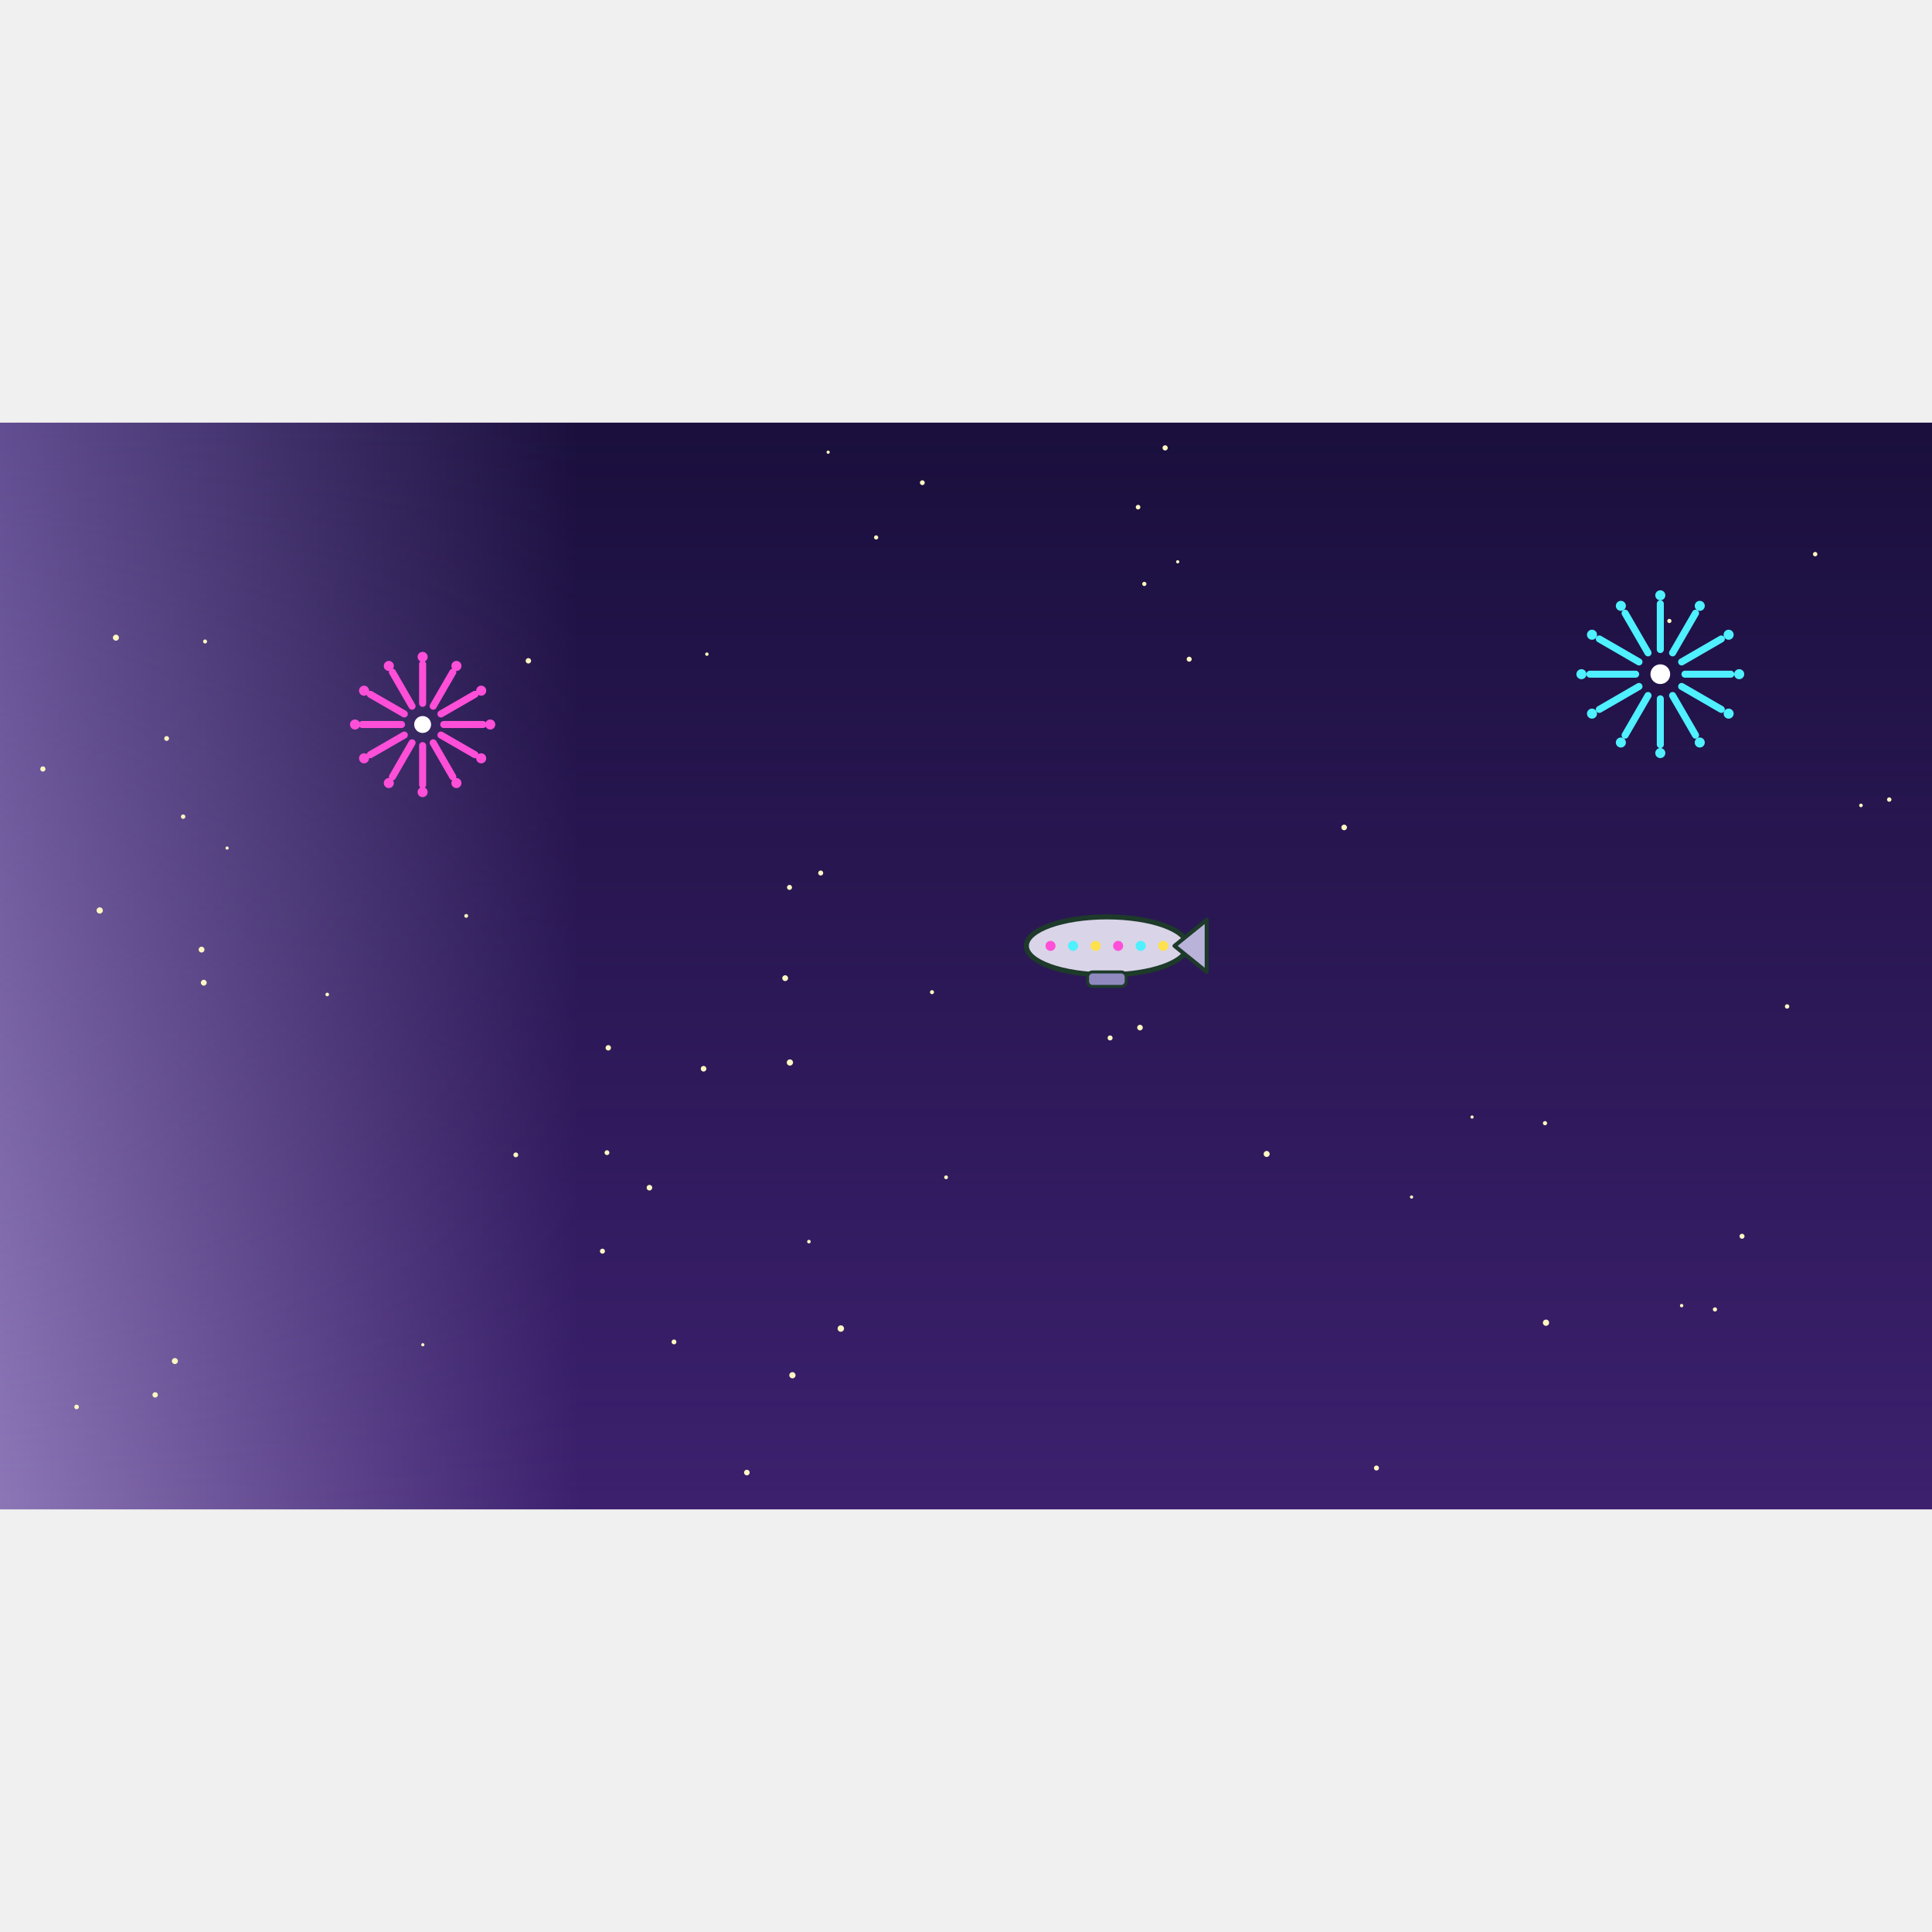
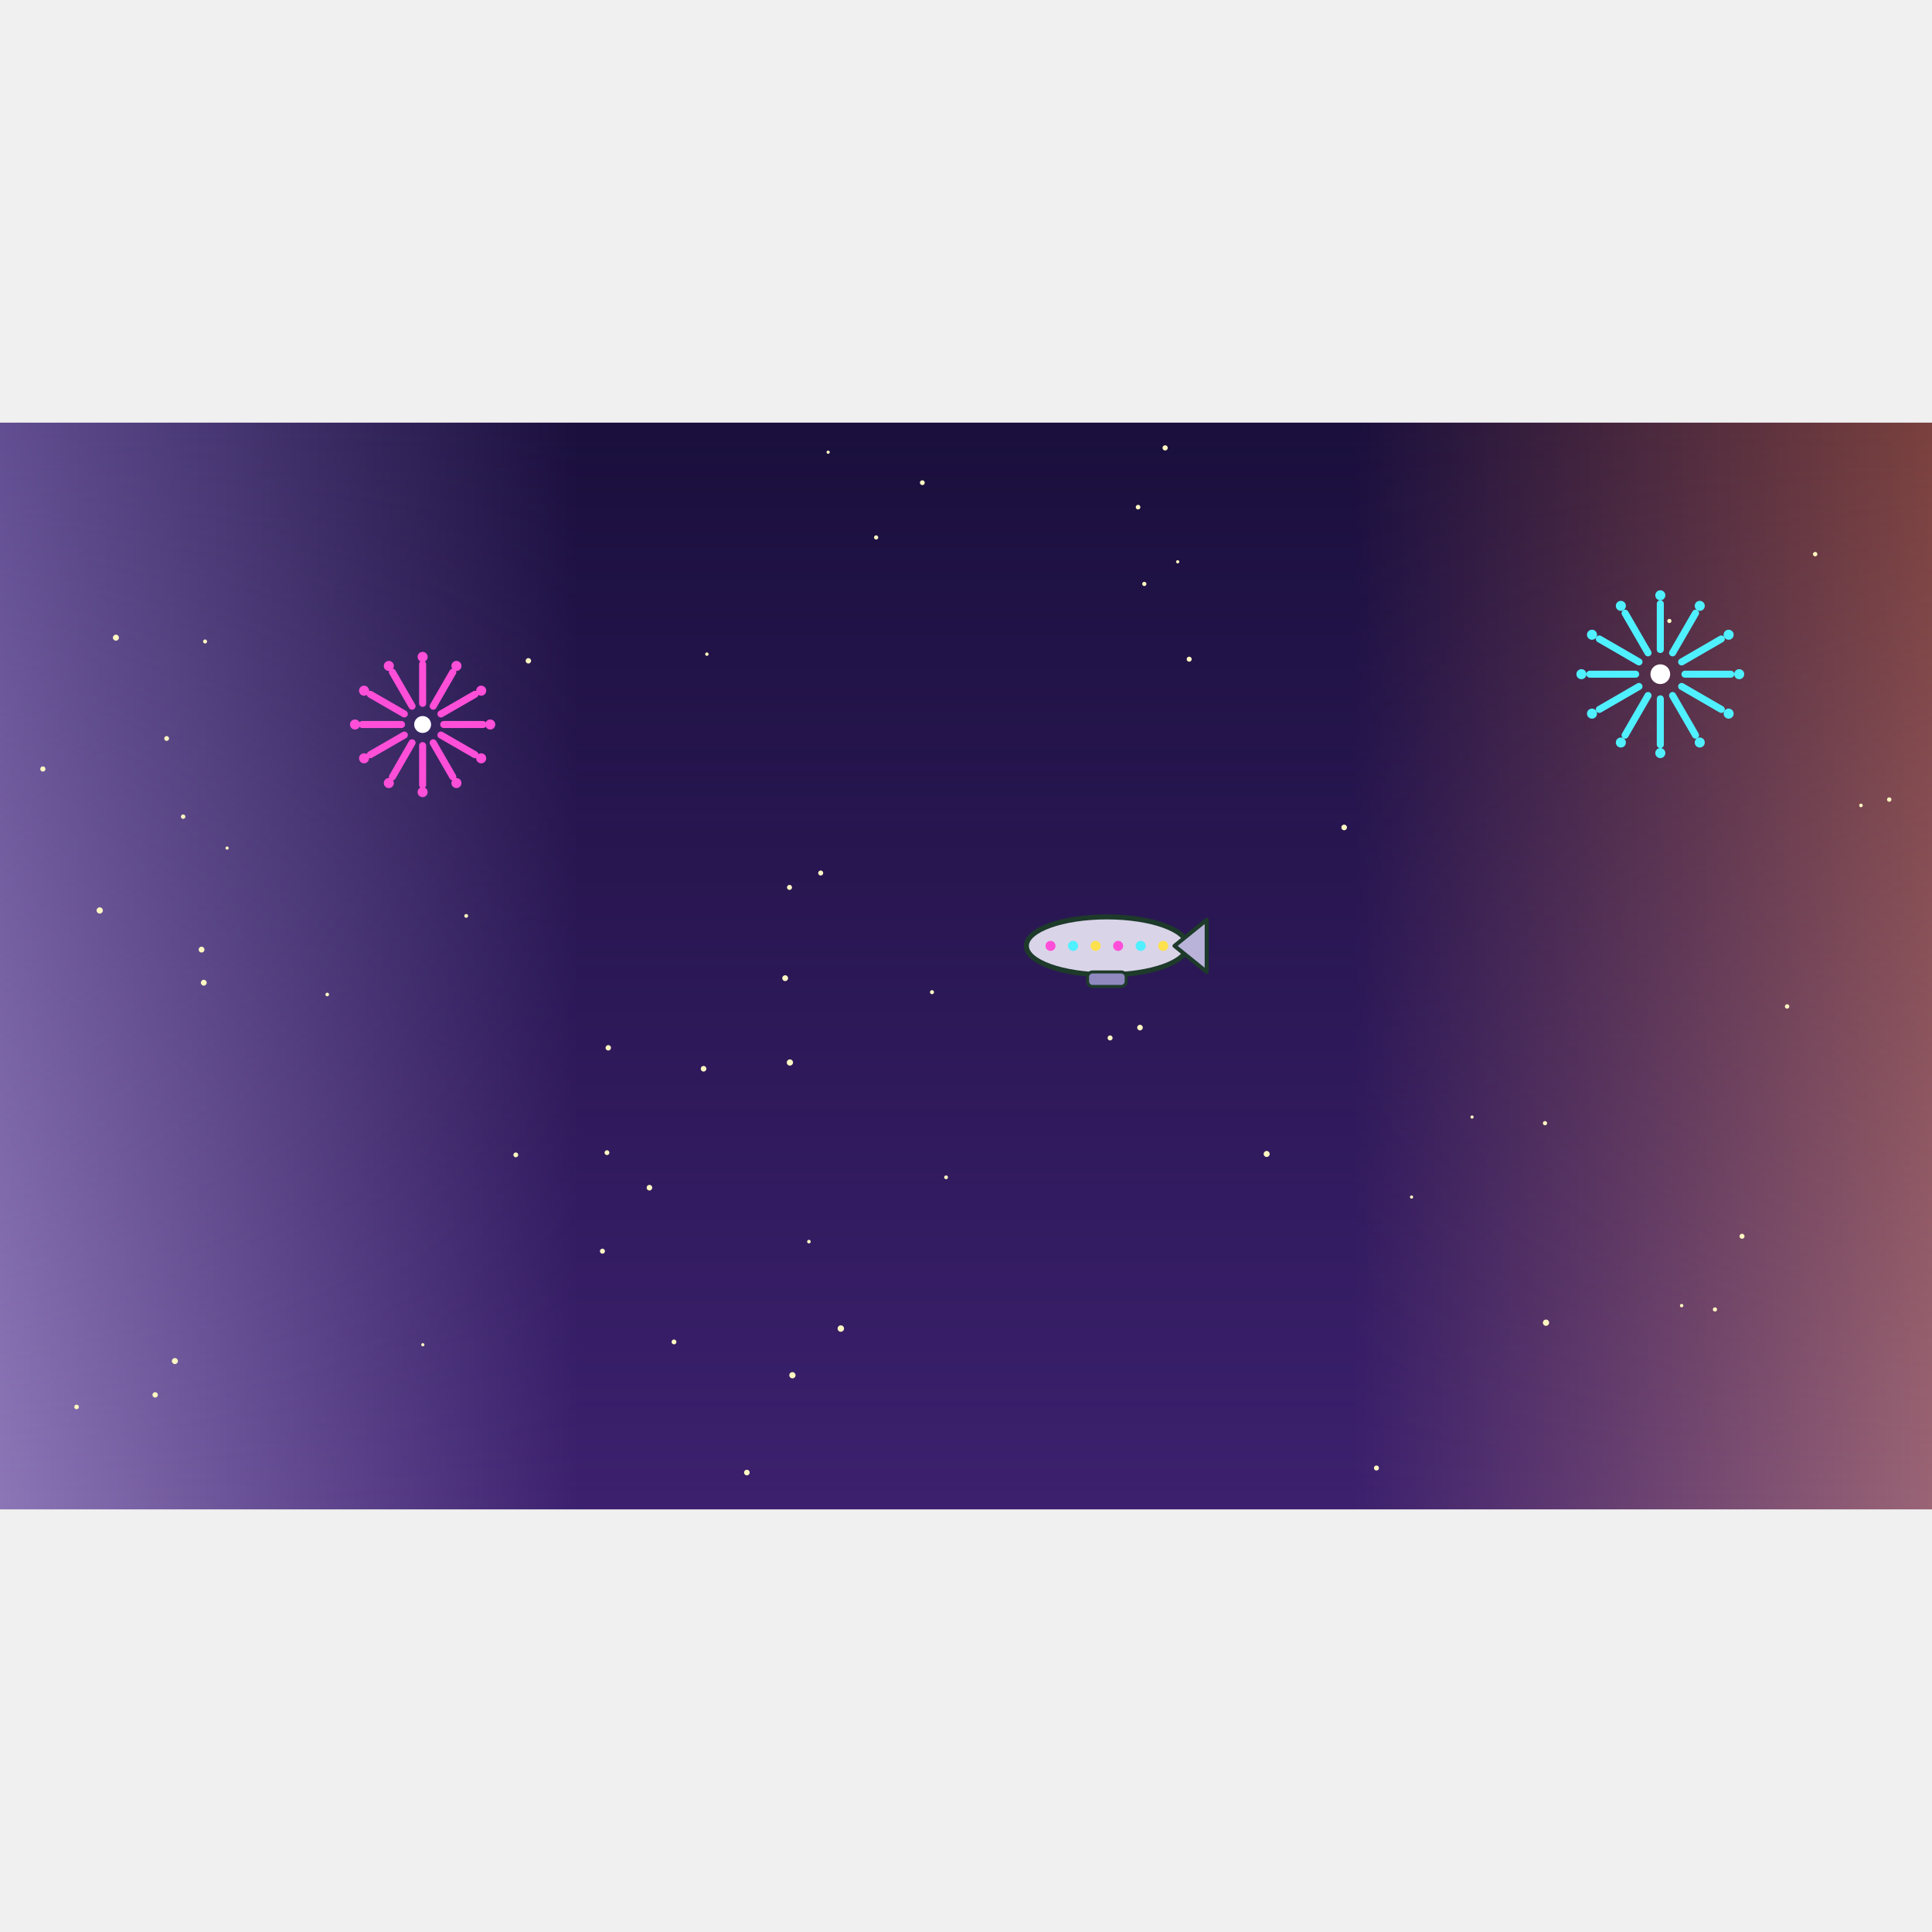
<svg xmlns="http://www.w3.org/2000/svg" width="1920" height="1920" viewBox="0 0 1920 1920">
  <defs>
    <clipPath id="frame">
      <rect width="1920" height="1080" />
    </clipPath>
    <linearGradient id="hsky" x1="0" y1="0" x2="0" y2="1">
      <stop offset="0" stop-color="#3b9fe8" />
      <stop offset="1" stop-color="#5ec8ff" />
    </linearGradient>
  </defs>
  <g transform="translate(0 420)">
    <g clip-path="url(#frame)">
      <defs>
        <linearGradient id="exb" gradientUnits="userSpaceOnUse" x1="0" y1="0" x2="1920" y2="0">
          <stop offset="0" stop-color="#8c76b6" />
          <stop offset="0.3" stop-color="#3c206e" />
          <stop offset="0.7" stop-color="#3c206e" />
-           <stop offset="1" stop-color="#3c206e" />
+           <stop offset="1" stop-color="#9a6475" />
        </linearGradient>
        <linearGradient id="exh" gradientUnits="userSpaceOnUse" x1="0" y1="0" x2="1920" y2="0">
          <stop offset="0" stop-color="#624e92" />
          <stop offset="0.3" stop-color="#1a0f3d" />
          <stop offset="0.7" stop-color="#1a0f3d" />
-           <stop offset="1" stop-color="#1a0f3d" />
+           <stop offset="1" stop-color="#7a413e" />
        </linearGradient>
        <linearGradient id="exv" x1="0" y1="0" x2="0" y2="1">
          <stop offset="0" stop-color="#ffffff" />
          <stop offset="1" stop-color="#ffffff" stop-opacity="0" />
        </linearGradient>
        <mask id="exm">
          <rect width="1920" height="1080" fill="url(#exv)" />
        </mask>
      </defs>
      <rect width="1920" height="1080" fill="url(#exb)" />
      <rect width="1920" height="1080" fill="url(#exh)" mask="url(#exm)" />
      <circle cx="1877.5" cy="374.6" r="2.2" fill="#fff7c2" />
      <circle cx="1157.9" cy="25.1" r="2.6" fill="#fff7c2" />
      <circle cx="1462.9" cy="690.1" r="1.6" fill="#fff7c2" />
      <circle cx="1181.8" cy="235.1" r="2.5" fill="#fff7c2" />
      <circle cx="645.4" cy="760.3" r="2.8" fill="#fff7c2" />
      <circle cx="815.6" cy="447.6" r="2.5" fill="#fff7c2" />
      <circle cx="202.5" cy="556.6" r="2.9" fill="#fff7c2" />
      <circle cx="512.6" cy="727.7" r="2.4" fill="#fff7c2" />
      <circle cx="1535.4" cy="696.2" r="2.1" fill="#fff7c2" />
      <circle cx="1258.8" cy="726.8" r="3.0" fill="#fff7c2" />
      <circle cx="604.5" cy="621.3" r="2.7" fill="#fff7c2" />
      <circle cx="1170.4" cy="138.3" r="1.6" fill="#fff7c2" />
      <circle cx="1659.0" cy="197.1" r="2.1" fill="#fff7c2" />
      <circle cx="787.5" cy="946.7" r="3.1" fill="#fff7c2" />
      <circle cx="1536.4" cy="894.5" r="3.1" fill="#fff7c2" />
      <circle cx="803.9" cy="813.9" r="1.8" fill="#fff7c2" />
      <circle cx="42.6" cy="344.2" r="2.6" fill="#fff7c2" />
      <circle cx="1402.8" cy="769.6" r="1.6" fill="#fff7c2" />
      <circle cx="823.0" cy="29.4" r="1.6" fill="#fff7c2" />
      <circle cx="1103.2" cy="611.5" r="2.5" fill="#fff7c2" />
      <circle cx="325.2" cy="568.3" r="1.8" fill="#fff7c2" />
      <circle cx="420.2" cy="916.4" r="1.6" fill="#fff7c2" />
      <circle cx="669.8" cy="913.6" r="2.4" fill="#fff7c2" />
      <circle cx="463.3" cy="490.2" r="1.9" fill="#fff7c2" />
      <circle cx="835.6" cy="900.3" r="3.2" fill="#fff7c2" />
      <circle cx="1803.9" cy="130.7" r="2.2" fill="#fff7c2" />
      <circle cx="785.0" cy="635.9" r="3.1" fill="#fff7c2" />
      <circle cx="203.8" cy="217.5" r="2.0" fill="#fff7c2" />
      <circle cx="742.2" cy="1043.4" r="2.8" fill="#fff7c2" />
      <circle cx="165.6" cy="313.9" r="2.4" fill="#fff7c2" />
      <circle cx="1849.4" cy="380.4" r="1.8" fill="#fff7c2" />
      <circle cx="870.7" cy="114.1" r="2.1" fill="#fff7c2" />
      <circle cx="76.1" cy="978.2" r="2.3" fill="#fff7c2" />
      <circle cx="1132.9" cy="601.2" r="2.8" fill="#fff7c2" />
      <circle cx="99.1" cy="484.8" r="3.1" fill="#fff7c2" />
      <circle cx="1131.0" cy="84.0" r="2.3" fill="#fff7c2" />
      <circle cx="780.3" cy="552.1" r="2.9" fill="#fff7c2" />
      <circle cx="702.5" cy="230.1" r="1.7" fill="#fff7c2" />
      <circle cx="173.8" cy="932.6" r="3.0" fill="#fff7c2" />
      <circle cx="525.1" cy="236.7" r="2.7" fill="#fff7c2" />
      <circle cx="784.6" cy="461.9" r="2.5" fill="#fff7c2" />
      <circle cx="940.2" cy="750.0" r="1.9" fill="#fff7c2" />
      <circle cx="1137.2" cy="160.3" r="2.1" fill="#fff7c2" />
      <circle cx="225.7" cy="422.8" r="1.6" fill="#fff7c2" />
      <circle cx="1367.9" cy="1038.9" r="2.5" fill="#fff7c2" />
      <circle cx="1117.3" cy="531.5" r="2.7" fill="#fff7c2" />
      <circle cx="603.2" cy="725.5" r="2.4" fill="#fff7c2" />
      <circle cx="1671.2" cy="877.5" r="1.7" fill="#fff7c2" />
      <circle cx="1335.8" cy="402.3" r="2.8" fill="#fff7c2" />
      <circle cx="115.2" cy="213.7" r="3.0" fill="#fff7c2" />
      <circle cx="200.3" cy="523.7" r="2.9" fill="#fff7c2" />
      <circle cx="598.7" cy="823.4" r="2.5" fill="#fff7c2" />
      <circle cx="1731.2" cy="808.6" r="2.5" fill="#fff7c2" />
      <circle cx="1776.0" cy="580.2" r="2.2" fill="#fff7c2" />
      <circle cx="699.2" cy="642.1" r="2.8" fill="#fff7c2" />
      <circle cx="1704.3" cy="881.3" r="2.1" fill="#fff7c2" />
      <circle cx="182.0" cy="391.6" r="2.2" fill="#fff7c2" />
      <circle cx="916.6" cy="59.7" r="2.4" fill="#fff7c2" />
      <circle cx="926.2" cy="566.0" r="2.0" fill="#fff7c2" />
      <circle cx="154.2" cy="966.2" r="2.7" fill="#fff7c2" />
      <ellipse cx="1100.0" cy="520.0" rx="80.0" ry="28.8" fill="#d9d4e8" stroke="#1d3a2a" stroke-width="5" />
      <path d="M1167.2 520.0 L1199.2 494.1 L1199.2 545.9 Z" fill="#b9b3d9" stroke="#1d3a2a" stroke-width="4" stroke-linejoin="round" />
      <rect x="1080.8" y="545.9" width="38.4" height="14.4" rx="5" fill="#8f89c0" stroke="#1d3a2a" stroke-width="3" />
      <circle cx="1044.0" cy="520.0" r="5" fill="#ff4fd8" />
      <circle cx="1066.4" cy="520.0" r="5" fill="#4ff0ff" />
      <circle cx="1088.8" cy="520.0" r="5" fill="#ffe14d" />
      <circle cx="1111.2" cy="520.0" r="5" fill="#ff4fd8" />
      <circle cx="1133.6" cy="520.0" r="5" fill="#4ff0ff" />
      <circle cx="1156.0" cy="520.0" r="5" fill="#ffe14d" />
      <line x1="441.0" y1="300.0" x2="480.0" y2="300.0" stroke="#ff4fd8" stroke-width="7" stroke-linecap="round" />
      <circle cx="487.2" cy="300.0" r="5" fill="#ff4fd8" />
      <line x1="438.2" y1="310.5" x2="472.0" y2="330.0" stroke="#ff4fd8" stroke-width="7" stroke-linecap="round" />
      <circle cx="478.2" cy="333.6" r="5" fill="#ff4fd8" />
      <line x1="430.5" y1="318.2" x2="450.0" y2="352.0" stroke="#ff4fd8" stroke-width="7" stroke-linecap="round" />
      <circle cx="453.6" cy="358.2" r="5" fill="#ff4fd8" />
      <line x1="420.0" y1="321.0" x2="420.0" y2="360.0" stroke="#ff4fd8" stroke-width="7" stroke-linecap="round" />
      <circle cx="420.0" cy="367.2" r="5" fill="#ff4fd8" />
      <line x1="409.5" y1="318.2" x2="390.0" y2="352.0" stroke="#ff4fd8" stroke-width="7" stroke-linecap="round" />
      <circle cx="386.4" cy="358.2" r="5" fill="#ff4fd8" />
      <line x1="401.8" y1="310.5" x2="368.0" y2="330.0" stroke="#ff4fd8" stroke-width="7" stroke-linecap="round" />
      <circle cx="361.8" cy="333.6" r="5" fill="#ff4fd8" />
      <line x1="399.0" y1="300.0" x2="360.0" y2="300.0" stroke="#ff4fd8" stroke-width="7" stroke-linecap="round" />
      <circle cx="352.8" cy="300.0" r="5" fill="#ff4fd8" />
      <line x1="401.8" y1="289.5" x2="368.0" y2="270.0" stroke="#ff4fd8" stroke-width="7" stroke-linecap="round" />
      <circle cx="361.8" cy="266.4" r="5" fill="#ff4fd8" />
      <line x1="409.5" y1="281.8" x2="390.0" y2="248.0" stroke="#ff4fd8" stroke-width="7" stroke-linecap="round" />
      <circle cx="386.4" cy="241.8" r="5" fill="#ff4fd8" />
      <line x1="420.0" y1="279.0" x2="420.0" y2="240.0" stroke="#ff4fd8" stroke-width="7" stroke-linecap="round" />
      <circle cx="420.0" cy="232.8" r="5" fill="#ff4fd8" />
      <line x1="430.5" y1="281.8" x2="450.0" y2="248.0" stroke="#ff4fd8" stroke-width="7" stroke-linecap="round" />
      <circle cx="453.6" cy="241.8" r="5" fill="#ff4fd8" />
      <line x1="438.2" y1="289.5" x2="472.0" y2="270.0" stroke="#ff4fd8" stroke-width="7" stroke-linecap="round" />
      <circle cx="478.2" cy="266.4" r="5" fill="#ff4fd8" />
      <circle cx="420.0" cy="300.0" r="8.4" fill="#ffffff" />
      <line x1="1674.5" y1="250.0" x2="1720.0" y2="250.0" stroke="#4ff0ff" stroke-width="7" stroke-linecap="round" />
      <circle cx="1728.4" cy="250.0" r="5" fill="#4ff0ff" />
      <line x1="1671.2" y1="262.2" x2="1710.6" y2="285.0" stroke="#4ff0ff" stroke-width="7" stroke-linecap="round" />
      <circle cx="1717.9" cy="289.2" r="5" fill="#4ff0ff" />
      <line x1="1662.2" y1="271.2" x2="1685.0" y2="310.6" stroke="#4ff0ff" stroke-width="7" stroke-linecap="round" />
      <circle cx="1689.2" cy="317.9" r="5" fill="#4ff0ff" />
      <line x1="1650.0" y1="274.5" x2="1650.0" y2="320.0" stroke="#4ff0ff" stroke-width="7" stroke-linecap="round" />
      <circle cx="1650.0" cy="328.4" r="5" fill="#4ff0ff" />
      <line x1="1637.8" y1="271.2" x2="1615.0" y2="310.6" stroke="#4ff0ff" stroke-width="7" stroke-linecap="round" />
      <circle cx="1610.8" cy="317.9" r="5" fill="#4ff0ff" />
      <line x1="1628.8" y1="262.2" x2="1589.4" y2="285.0" stroke="#4ff0ff" stroke-width="7" stroke-linecap="round" />
      <circle cx="1582.1" cy="289.2" r="5" fill="#4ff0ff" />
      <line x1="1625.5" y1="250.0" x2="1580.0" y2="250.0" stroke="#4ff0ff" stroke-width="7" stroke-linecap="round" />
      <circle cx="1571.6" cy="250.0" r="5" fill="#4ff0ff" />
      <line x1="1628.8" y1="237.8" x2="1589.4" y2="215.0" stroke="#4ff0ff" stroke-width="7" stroke-linecap="round" />
      <circle cx="1582.1" cy="210.8" r="5" fill="#4ff0ff" />
      <line x1="1637.8" y1="228.8" x2="1615.0" y2="189.4" stroke="#4ff0ff" stroke-width="7" stroke-linecap="round" />
      <circle cx="1610.8" cy="182.1" r="5" fill="#4ff0ff" />
      <line x1="1650.0" y1="225.5" x2="1650.0" y2="180.0" stroke="#4ff0ff" stroke-width="7" stroke-linecap="round" />
      <circle cx="1650.0" cy="171.6" r="5" fill="#4ff0ff" />
      <line x1="1662.2" y1="228.8" x2="1685.0" y2="189.4" stroke="#4ff0ff" stroke-width="7" stroke-linecap="round" />
      <circle cx="1689.2" cy="182.1" r="5" fill="#4ff0ff" />
      <line x1="1671.2" y1="237.8" x2="1710.6" y2="215.0" stroke="#4ff0ff" stroke-width="7" stroke-linecap="round" />
      <circle cx="1717.9" cy="210.8" r="5" fill="#4ff0ff" />
      <circle cx="1650.0" cy="250.0" r="9.8" fill="#ffffff" />
    </g>
  </g>
</svg>
